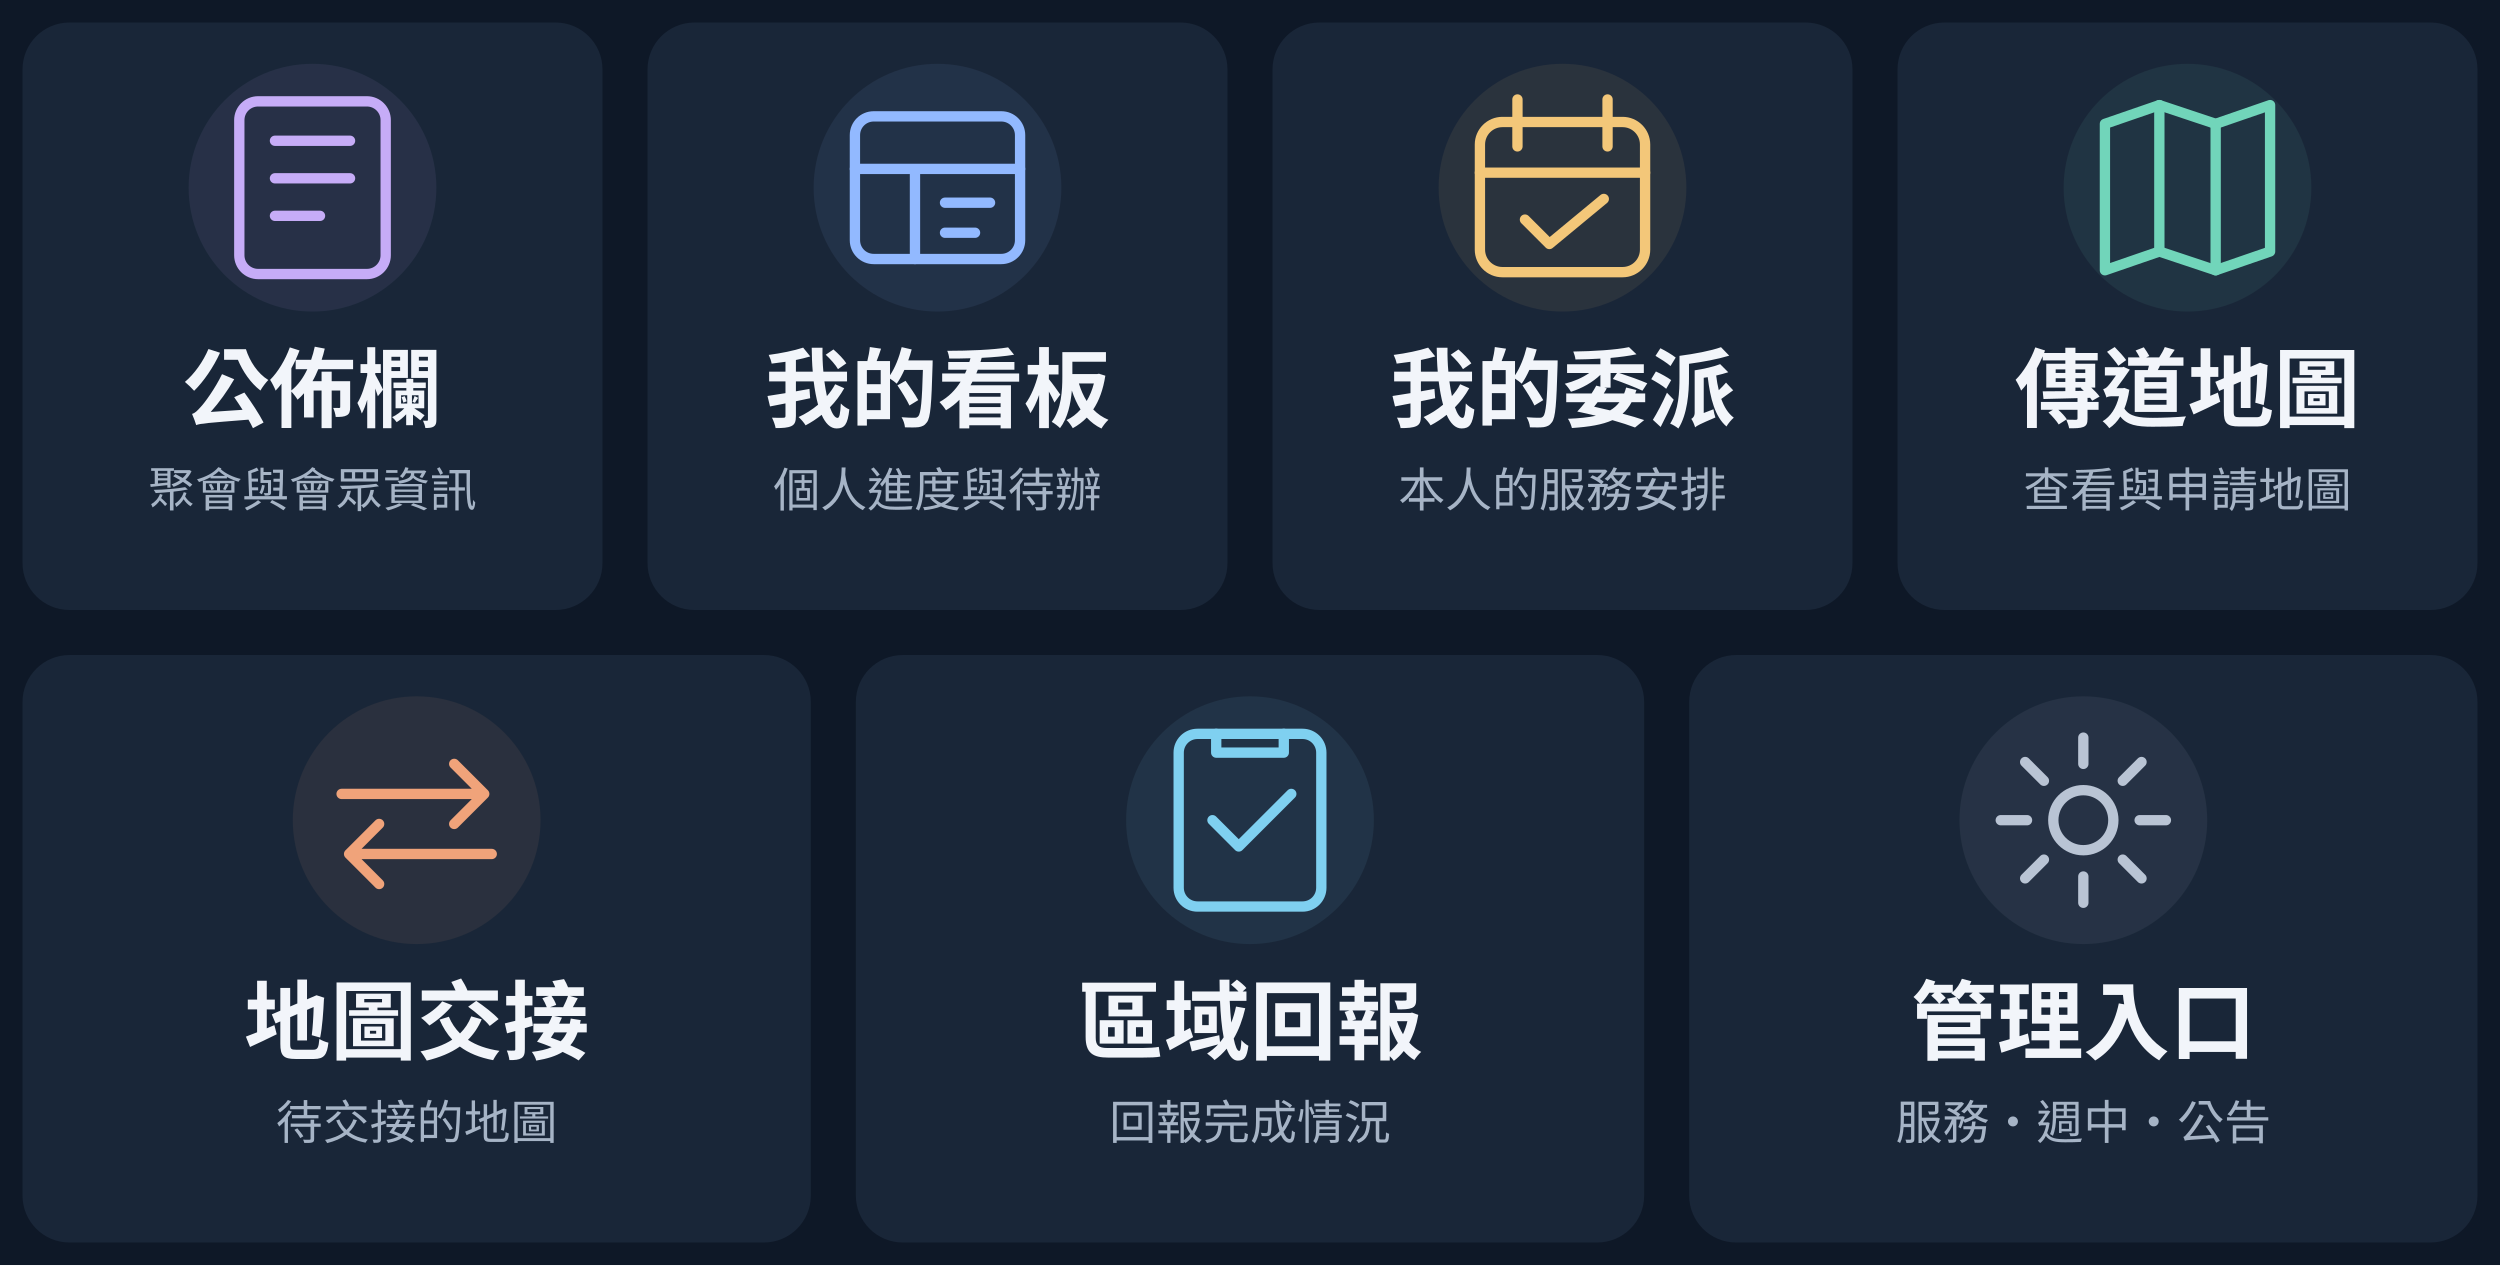
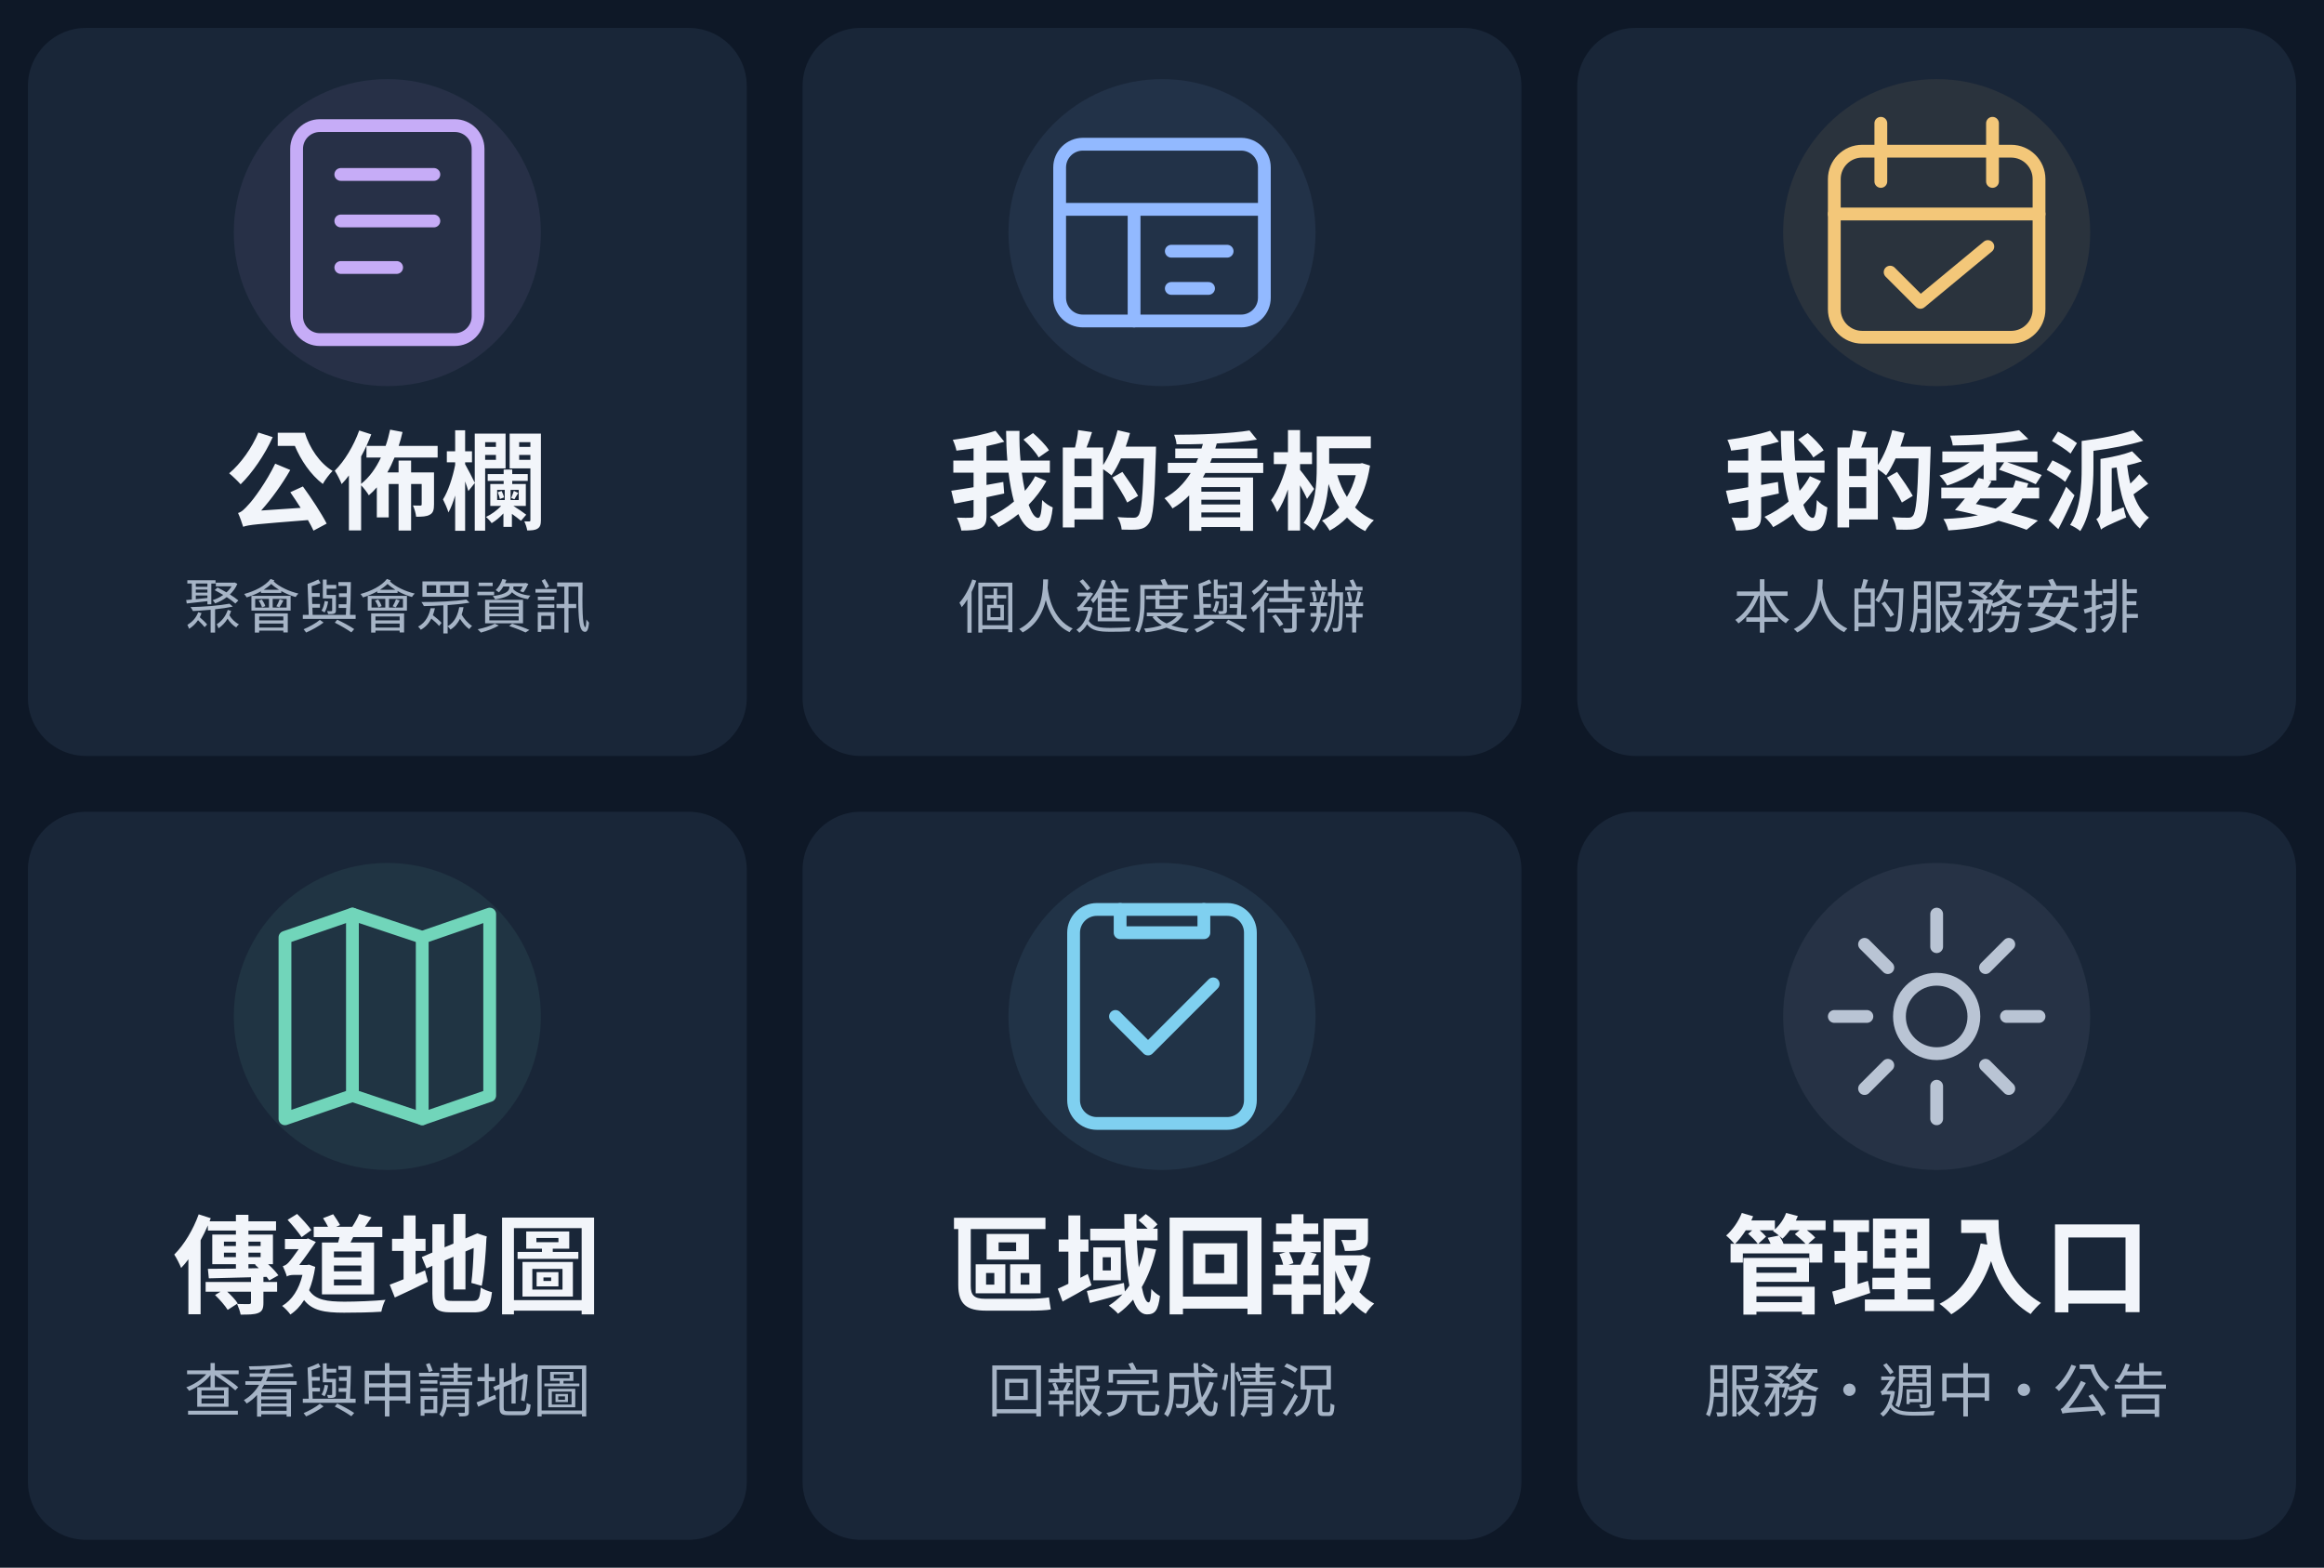
- <svg xmlns="http://www.w3.org/2000/svg" width="1332" height="674" viewBox="0 0 1332 674">
-   <rect width="1332" height="674" fill="#0e1827" />
+ <svg xmlns="http://www.w3.org/2000/svg" width="999" height="674" viewBox="0 0 999 674">
+   <rect width="999" height="674" fill="#0e1827" />
  <g transform="translate(0 0)">
    <rect x="12" y="12" width="309" height="313" rx="25" fill="#192638" />
    <circle cx="166.5" cy="100" r="66" fill="#c6acf7" opacity=".08" />
    <g transform="translate(166.5 100)" fill="none" stroke="#c6acf7" stroke-width="5.5" stroke-linejoin="round" stroke-linecap="round">
      <rect x="-39" y="-46" width="78" height="92" rx="10" />
      <path d="M-20-25H20M-20-5H20M-20 15H4" />
    </g>
    <text x="166.5" y="224" text-anchor="middle" fill="#f2f5fa" font-family="Microsoft JhengHei, Noto Sans CJK TC, sans-serif" font-weight="700" font-size="46">公佈欄</text>
    <text x="166.5" y="270" text-anchor="middle" fill="#a6b4c6" font-family="Microsoft JhengHei, Noto Sans CJK TC, sans-serif" font-size="25">聚會與會眾資訊</text>
  </g>
  <g transform="translate(333 0)">
    <rect x="12" y="12" width="309" height="313" rx="25" fill="#192638" />
    <circle cx="166.5" cy="100" r="66" fill="#92b9ff" opacity=".08" />
    <g transform="translate(166.5 100)" fill="none" stroke="#92b9ff" stroke-width="5.5" stroke-linejoin="round" stroke-linecap="round">
      <rect x="-44" y="-38" width="88" height="76" rx="10" />
      <path d="M-44-10H44M-12-10V38M4 8H28M4 24H20" />
    </g>
    <text x="166.5" y="224" text-anchor="middle" fill="#f2f5fa" font-family="Microsoft JhengHei, Noto Sans CJK TC, sans-serif" font-weight="700" font-size="46">我的看板</text>
    <text x="166.5" y="270" text-anchor="middle" fill="#a6b4c6" font-family="Microsoft JhengHei, Noto Sans CJK TC, sans-serif" font-size="25">個人進度與待辦</text>
  </g>
  <g transform="translate(666 0)">
    <rect x="12" y="12" width="309" height="313" rx="25" fill="#192638" />
    <circle cx="166.5" cy="100" r="66" fill="#f3c779" opacity=".08" />
    <g transform="translate(166.5 100)" fill="none" stroke="#f3c779" stroke-width="5.5" stroke-linejoin="round" stroke-linecap="round">
      <rect x="-44" y="-35" width="88" height="80" rx="12" />
      <path d="M-24-47V-22M24-47V-22M-44-8H44M-20 17-7 30 22 6" />
    </g>
    <text x="166.5" y="224" text-anchor="middle" fill="#f2f5fa" font-family="Microsoft JhengHei, Noto Sans CJK TC, sans-serif" font-weight="700" font-size="46">我的委派</text>
    <text x="166.5" y="270" text-anchor="middle" fill="#a6b4c6" font-family="Microsoft JhengHei, Noto Sans CJK TC, sans-serif" font-size="25">本人的服務安排</text>
  </g>
-   <g transform="translate(999 0)">
+   <g transform="translate(0 337)">
    <rect x="12" y="12" width="309" height="313" rx="25" fill="#192638" />
    <circle cx="166.5" cy="100" r="66" fill="#71d5ba" opacity=".08" />
    <g transform="translate(166.5 100)" fill="none" stroke="#71d5ba" stroke-width="5.5" stroke-linejoin="round" stroke-linecap="round">
      <path d="M-44-34-15-44 15-34 44-44V34L15 44-15 34-44 44Z" />
      <path d="M-15-44V34M15-34V44" />
    </g>
    <text x="166.5" y="224" text-anchor="middle" fill="#f2f5fa" font-family="Microsoft JhengHei, Noto Sans CJK TC, sans-serif" font-weight="700" font-size="46">傳道地圖</text>
    <text x="166.5" y="270" text-anchor="middle" fill="#a6b4c6" font-family="Microsoft JhengHei, Noto Sans CJK TC, sans-serif" font-size="25">查看與申請地圖</text>
  </g>
-   <g transform="translate(0 337)">
-     <rect x="12" y="12" width="420" height="313" rx="25" fill="#192638" />
-     <circle cx="222" cy="100" r="66" fill="#f0a37a" opacity=".08" />
-     <g transform="translate(222 100)" fill="none" stroke="#f0a37a" stroke-width="5.5" stroke-linejoin="round" stroke-linecap="round">
-       <path d="M-40-14H34M20-30 36-14 20 2" />
-       <path d="M40 18H-34M-20 2-36 18-20 34" />
-     </g>
-     <text x="222" y="224" text-anchor="middle" fill="#f2f5fa" font-family="Microsoft JhengHei, Noto Sans CJK TC, sans-serif" font-weight="700" font-size="46">地圖交接</text>
-     <text x="222" y="270" text-anchor="middle" fill="#a6b4c6" font-family="Microsoft JhengHei, Noto Sans CJK TC, sans-serif" font-size="25">待交接的地圖</text>
-   </g>
-   <g transform="translate(444 337)">
-     <rect x="12" y="12" width="420" height="313" rx="25" fill="#192638" />
-     <circle cx="222" cy="100" r="66" fill="#7fd0f0" opacity=".08" />
-     <g transform="translate(222 100)" fill="none" stroke="#7fd0f0" stroke-width="5.5" stroke-linejoin="round" stroke-linecap="round">
+   <g transform="translate(333 337)">
+     <rect x="12" y="12" width="309" height="313" rx="25" fill="#192638" />
+     <circle cx="166.5" cy="100" r="66" fill="#7fd0f0" opacity=".08" />
+     <g transform="translate(166.5 100)" fill="none" stroke="#7fd0f0" stroke-width="5.5" stroke-linejoin="round" stroke-linecap="round">
      <rect x="-38" y="-46" width="76" height="92" rx="10" />
      <path d="M-18-46V-36H18V-46M-20 0-6 14 22-14" />
    </g>
-     <text x="222" y="224" text-anchor="middle" fill="#f2f5fa" font-family="Microsoft JhengHei, Noto Sans CJK TC, sans-serif" font-weight="700" font-size="46">區域回報</text>
-     <text x="222" y="270" text-anchor="middle" fill="#a6b4c6" font-family="Microsoft JhengHei, Noto Sans CJK TC, sans-serif" font-size="25">回報完成情況</text>
+     <text x="166.5" y="224" text-anchor="middle" fill="#f2f5fa" font-family="Microsoft JhengHei, Noto Sans CJK TC, sans-serif" font-weight="700" font-size="46">區域回報</text>
+     <text x="166.5" y="270" text-anchor="middle" fill="#a6b4c6" font-family="Microsoft JhengHei, Noto Sans CJK TC, sans-serif" font-size="25">回報完成情況</text>
  </g>
-   <g transform="translate(888 337)">
-     <rect x="12" y="12" width="420" height="313" rx="25" fill="#192638" />
-     <circle cx="222" cy="100" r="66" fill="#b9c4d4" opacity=".08" />
-     <g transform="translate(222 100)" fill="none" stroke="#b9c4d4" stroke-width="5.5" stroke-linejoin="round" stroke-linecap="round">
+   <g transform="translate(666 337)">
+     <rect x="12" y="12" width="309" height="313" rx="25" fill="#192638" />
+     <circle cx="166.5" cy="100" r="66" fill="#b9c4d4" opacity=".08" />
+     <g transform="translate(166.5 100)" fill="none" stroke="#b9c4d4" stroke-width="5.5" stroke-linejoin="round" stroke-linecap="round">
      <circle r="16" />
      <path d="M0-44V-30M0 30V44M-44 0H-30M30 0H44M-31-31-21-21M21 21 31 31M-31 31-21 21M21-21 31-31" />
    </g>
-     <text x="222" y="224" text-anchor="middle" fill="#f2f5fa" font-family="Microsoft JhengHei, Noto Sans CJK TC, sans-serif" font-weight="700" font-size="46">管理入口</text>
-     <text x="222" y="270" text-anchor="middle" fill="#a6b4c6" font-family="Microsoft JhengHei, Noto Sans CJK TC, sans-serif" font-size="25">服務・週中・公告</text>
+     <text x="166.5" y="224" text-anchor="middle" fill="#f2f5fa" font-family="Microsoft JhengHei, Noto Sans CJK TC, sans-serif" font-weight="700" font-size="46">管理入口</text>
+     <text x="166.5" y="270" text-anchor="middle" fill="#a6b4c6" font-family="Microsoft JhengHei, Noto Sans CJK TC, sans-serif" font-size="25">服務・週中・公告</text>
  </g>
</svg>
